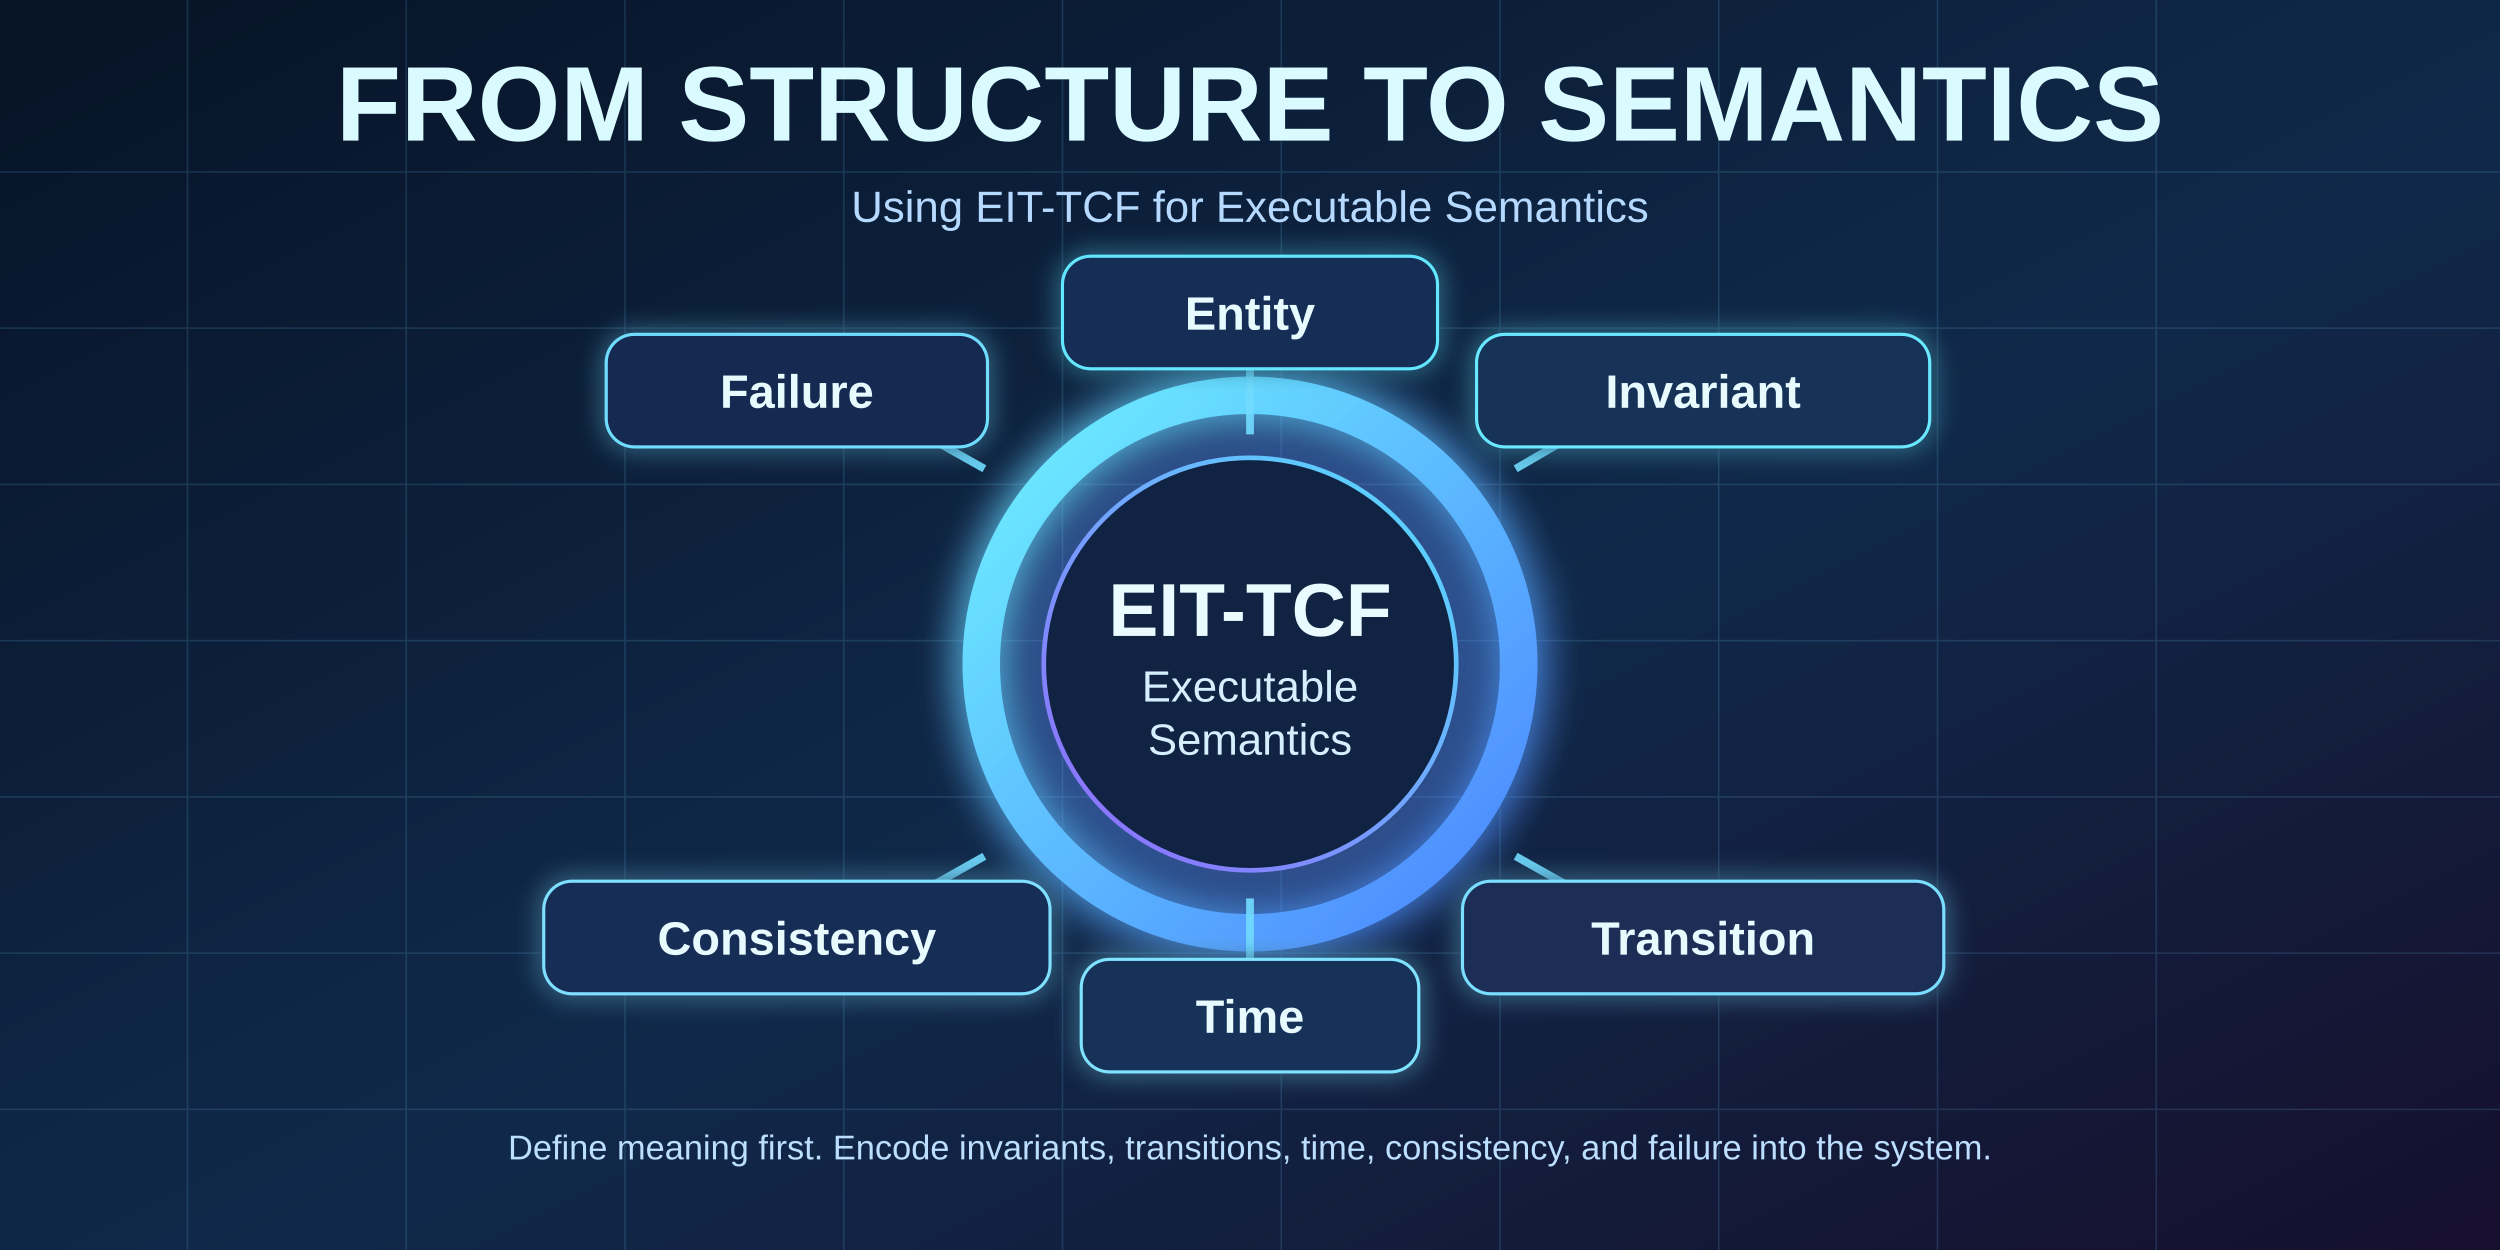
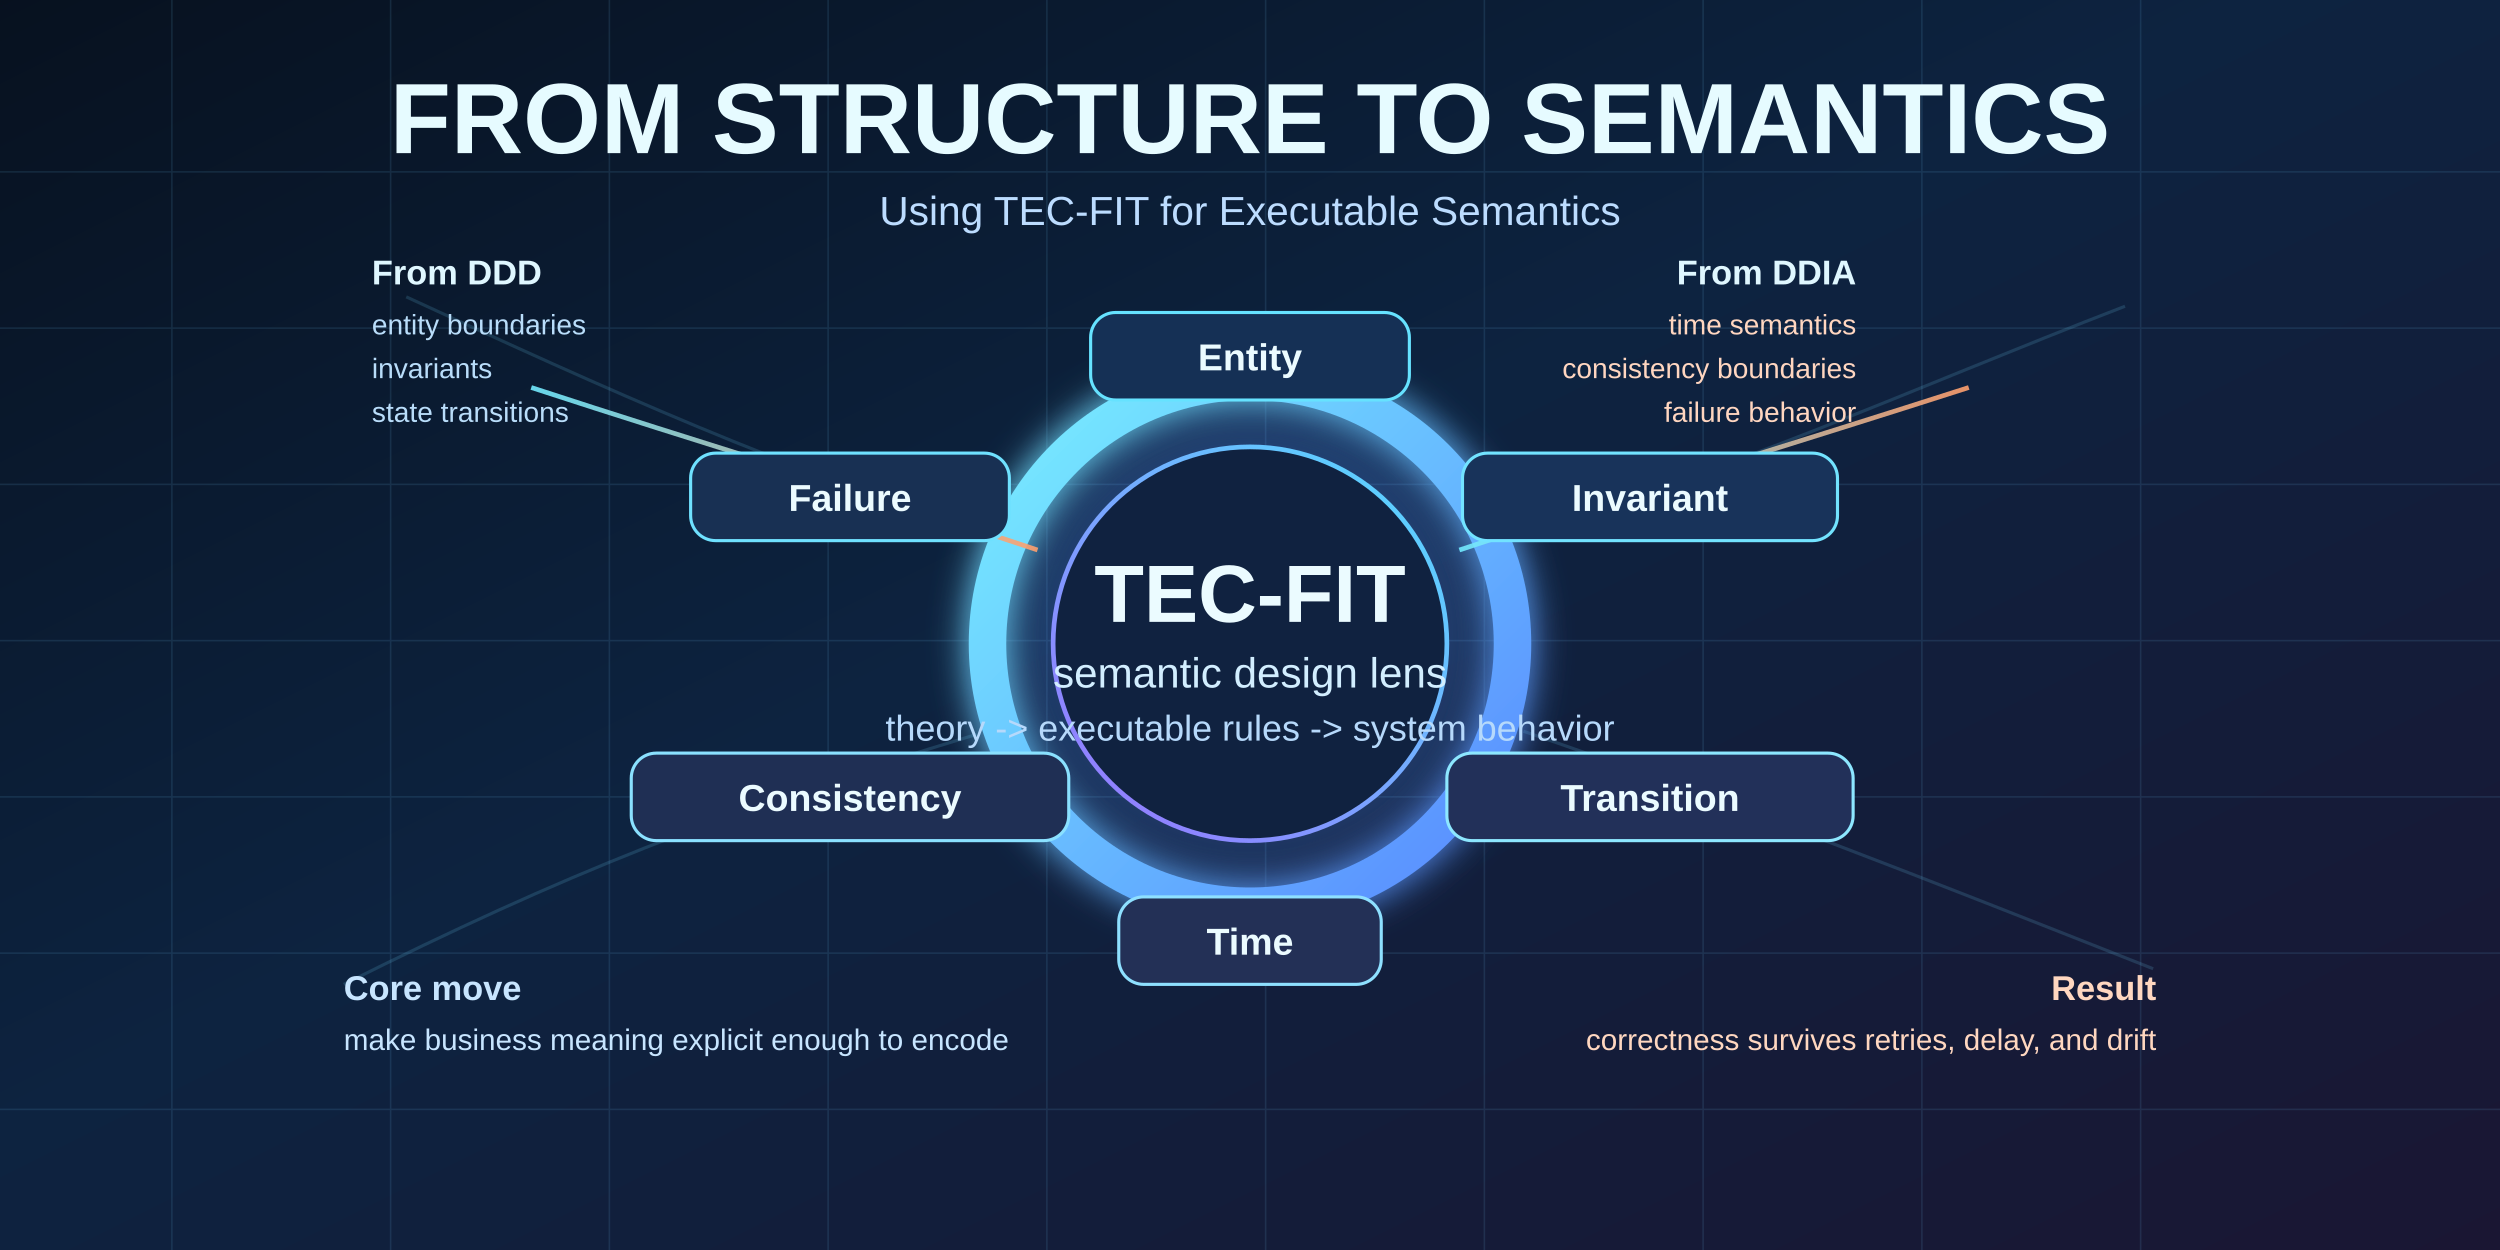
<svg xmlns="http://www.w3.org/2000/svg" width="1600" height="800" viewBox="0 0 1600 800" role="img" aria-labelledby="title desc">
  <defs>
    <linearGradient id="bg" x1="0" y1="0" x2="1" y2="1">
-       <stop offset="0%" stop-color="#071326" />
-       <stop offset="55%" stop-color="#10294a" />
-       <stop offset="100%" stop-color="#160f2d" />
+       <stop offset="0%" stop-color="#07111f" />
+       <stop offset="45%" stop-color="#0d2340" />
+       <stop offset="100%" stop-color="#1a1633" />
    </linearGradient>
-     <radialGradient id="coreGlow" cx="50%" cy="50%" r="50%">
-       <stop offset="0%" stop-color="#54f2ff" stop-opacity="0.95" />
-       <stop offset="55%" stop-color="#5e8fff" stop-opacity="0.45" />
-       <stop offset="100%" stop-color="#5e8fff" stop-opacity="0" />
+     <radialGradient id="glow" cx="50%" cy="48%" r="42%">
+       <stop offset="0%" stop-color="#64efff" stop-opacity="0.95" />
+       <stop offset="38%" stop-color="#5b94ff" stop-opacity="0.42" />
+       <stop offset="100%" stop-color="#5b94ff" stop-opacity="0" />
    </radialGradient>
-     <linearGradient id="cyanRing" x1="0" y1="0" x2="1" y2="1">
-       <stop offset="0%" stop-color="#6ef2ff" />
-       <stop offset="100%" stop-color="#4b83ff" />
+     <linearGradient id="ringA" x1="0" y1="0" x2="1" y2="1">
+       <stop offset="0%" stop-color="#78f1ff" />
+       <stop offset="100%" stop-color="#5787ff" />
    </linearGradient>
-     <linearGradient id="violetRing" x1="0" y1="1" x2="1" y2="0">
-       <stop offset="0%" stop-color="#9366ff" />
-       <stop offset="100%" stop-color="#52e0ff" />
+     <linearGradient id="ringB" x1="0" y1="1" x2="1" y2="0">
+       <stop offset="0%" stop-color="#9a72ff" />
+       <stop offset="100%" stop-color="#54ddff" />
    </linearGradient>
-     <filter id="softGlow" x="-40%" y="-40%" width="180%" height="180%">
-       <feGaussianBlur stdDeviation="14" result="blur" />
-       <feMerge>
-         <feMergeNode in="blur" />
-         <feMergeNode in="SourceGraphic" />
-       </feMerge>
-     </filter>
-     <filter id="cardGlow" x="-30%" y="-30%" width="160%" height="160%">
-       <feGaussianBlur stdDeviation="8" result="blur" />
+     <linearGradient id="line" x1="0" y1="0" x2="1" y2="0">
+       <stop offset="0%" stop-color="#71eaff" />
+       <stop offset="100%" stop-color="#ff9f6d" />
+     </linearGradient>
+     <filter id="softGlow" x="-50%" y="-50%" width="200%" height="200%">
+       <feGaussianBlur stdDeviation="12" result="blur" />
      <feMerge>
        <feMergeNode in="blur" />
        <feMergeNode in="SourceGraphic" />
      </feMerge>
    </filter>
  </defs>
  <rect width="1600" height="800" fill="url(#bg)" />
-   <g opacity="0.16" stroke="#71cfff" stroke-width="1">
+   <g opacity="0.12" stroke="#73cfff" stroke-width="1">
    <path d="M0 110h1600M0 210h1600M0 310h1600M0 410h1600M0 510h1600M0 610h1600M0 710h1600" />
-     <path d="M120 0v800M260 0v800M400 0v800M540 0v800M680 0v800M820 0v800M960 0v800M1100 0v800M1240 0v800M1380 0v800" />
+     <path d="M110 0v800M250 0v800M390 0v800M530 0v800M670 0v800M810 0v800M950 0v800M1090 0v800M1230 0v800M1370 0v800" />
  </g>
-   <text x="800" y="90" text-anchor="middle" font-size="68" font-weight="700" fill="#d9fbff" font-family="Atkinson, Arial, sans-serif">
+   <g opacity="0.16" stroke="#72dbff" stroke-width="2" fill="none">
+     <path d="M220 630 C360 560, 460 520, 625 470" />
+     <path d="M260 190 C390 250, 500 300, 640 344" />
+     <path d="M1360 196 C1220 250, 1110 302, 960 344" />
+     <path d="M1378 620 C1226 560, 1120 518, 975 468" />
+   </g>
+   <text x="800" y="98" text-anchor="middle" font-size="64" font-weight="700" fill="#e6fbff" font-family="Atkinson, Arial, sans-serif">
    FROM STRUCTURE TO SEMANTICS
  </text>
-   <text x="800" y="142" text-anchor="middle" font-size="28" fill="#b5d9ff" font-family="Atkinson, Arial, sans-serif">
-     Using EIT-TCF for Executable Semantics
+   <text x="800" y="144" text-anchor="middle" font-size="26" fill="#bcdcff" font-family="Atkinson, Arial, sans-serif">
+     Using TEC-FIT for Executable Semantics
  </text>
-   <g transform="translate(800 425)">
-     <circle r="210" fill="url(#coreGlow)" />
-     <circle r="172" fill="none" stroke="url(#cyanRing)" stroke-width="24" filter="url(#softGlow)" />
-     <circle r="132" fill="#102342" stroke="url(#violetRing)" stroke-width="3" />
-     <text x="0" y="-18" text-anchor="middle" font-size="48" font-weight="700" fill="#e9fbff" font-family="Atkinson, Arial, sans-serif">EIT-TCF</text>
-     <text x="0" y="24" text-anchor="middle" font-size="28" fill="#d5efff" font-family="Atkinson, Arial, sans-serif">Executable</text>
-     <text x="0" y="58" text-anchor="middle" font-size="28" fill="#d5efff" font-family="Atkinson, Arial, sans-serif">Semantics</text>
+   <g transform="translate(800 412)">
+     <circle r="225" fill="url(#glow)" />
+     <circle r="168" fill="none" stroke="url(#ringA)" stroke-width="24" filter="url(#softGlow)" />
+     <circle r="126" fill="#102240" stroke="url(#ringB)" stroke-width="3" />
+     <text x="0" y="-14" text-anchor="middle" font-size="52" font-weight="700" fill="#ebfbff" font-family="Atkinson, Arial, sans-serif">TEC-FIT</text>
+     <text x="0" y="28" text-anchor="middle" font-size="27" fill="#d2eeff" font-family="Atkinson, Arial, sans-serif">semantic design lens</text>
+     <text x="0" y="62" text-anchor="middle" font-size="23" fill="#b6d9fb" font-family="Atkinson, Arial, sans-serif">theory -&gt; executable rules -&gt; system behavior</text>
  </g>
-   <g stroke="#71dbff" stroke-width="5" opacity="0.9">
-     <path d="M800 215 L800 278" fill="none" />
-     <path d="M970 300 L1032 264" fill="none" />
-     <path d="M970 548 L1034 584" fill="none" />
-     <path d="M800 634 L800 575" fill="none" />
-     <path d="M630 548 L566 584" fill="none" />
-     <path d="M630 300 L566 264" fill="none" />
+   <g font-family="Atkinson, Arial, sans-serif" fill="#dff7ff">
+     <text x="238" y="182" font-size="22" font-weight="700">From DDD</text>
+     <text x="238" y="214" font-size="18" fill="#b9ddfa">entity boundaries</text>
+     <text x="238" y="242" font-size="18" fill="#b9ddfa">invariants</text>
+     <text x="238" y="270" font-size="18" fill="#b9ddfa">state transitions</text>
+     <text x="1188" y="182" font-size="22" font-weight="700" text-anchor="end">From DDIA</text>
+     <text x="1188" y="214" font-size="18" fill="#ffd6c0" text-anchor="end">time semantics</text>
+     <text x="1188" y="242" font-size="18" fill="#ffd6c0" text-anchor="end">consistency boundaries</text>
+     <text x="1188" y="270" font-size="18" fill="#ffd6c0" text-anchor="end">failure behavior</text>
+   </g>
+   <g stroke="url(#line)" stroke-width="3" fill="none" opacity="0.9">
+     <path d="M340 248 C450 284, 545 312, 664 352" />
+     <path d="M1260 248 C1148 284, 1054 312, 934 352" />
  </g>
  <g font-family="Atkinson, Arial, sans-serif" text-anchor="middle">
-     <g transform="translate(800 200)" filter="url(#cardGlow)">
-       <rect x="-120" y="-36" width="240" height="72" rx="18" fill="#122d54" stroke="#63e6ff" stroke-width="2" />
-       <text y="11" font-size="30" font-weight="700" fill="#e7fbff">Entity</text>
+     <g transform="translate(800 228)">
+       <rect x="-102" y="-28" width="204" height="56" rx="16" fill="#153055" stroke="#66e2ff" stroke-width="2" />
+       <text y="9" font-size="24" font-weight="700" fill="#ebfbff">Entity</text>
    </g>
-     <g transform="translate(1090 250)" filter="url(#cardGlow)">
-       <rect x="-145" y="-36" width="290" height="72" rx="18" fill="#173157" stroke="#69e8ff" stroke-width="2" />
-       <text y="11" font-size="30" font-weight="700" fill="#e7fbff">Invariant</text>
+     <g transform="translate(1056 318)">
+       <rect x="-120" y="-28" width="240" height="56" rx="16" fill="#18335a" stroke="#72e3ff" stroke-width="2" />
+       <text y="9" font-size="24" font-weight="700" fill="#ebfbff">Invariant</text>
    </g>
-     <g transform="translate(1090 600)" filter="url(#cardGlow)">
-       <rect x="-154" y="-36" width="308" height="72" rx="18" fill="#1d2e57" stroke="#79deff" stroke-width="2" />
-       <text y="11" font-size="30" font-weight="700" fill="#e7fbff">Transition</text>
+     <g transform="translate(1056 510)">
+       <rect x="-130" y="-28" width="260" height="56" rx="16" fill="#223059" stroke="#8de7ff" stroke-width="2" />
+       <text y="9" font-size="24" font-weight="700" fill="#ebfbff">Transition</text>
    </g>
-     <g transform="translate(800 650)" filter="url(#cardGlow)">
-       <rect x="-108" y="-36" width="216" height="72" rx="18" fill="#163159" stroke="#7fe2ff" stroke-width="2" />
-       <text y="11" font-size="30" font-weight="700" fill="#e7fbff">Time</text>
+     <g transform="translate(800 602)">
+       <rect x="-84" y="-28" width="168" height="56" rx="16" fill="#233056" stroke="#8ee0ff" stroke-width="2" />
+       <text y="9" font-size="24" font-weight="700" fill="#ebfbff">Time</text>
    </g>
-     <g transform="translate(510 600)" filter="url(#cardGlow)">
-       <rect x="-162" y="-36" width="324" height="72" rx="18" fill="#182d55" stroke="#7edfff" stroke-width="2" />
-       <text y="11" font-size="30" font-weight="700" fill="#e7fbff">Consistency</text>
+     <g transform="translate(544 510)">
+       <rect x="-140" y="-28" width="280" height="56" rx="16" fill="#1f2f54" stroke="#8ae1ff" stroke-width="2" />
+       <text y="9" font-size="24" font-weight="700" fill="#ebfbff">Consistency</text>
    </g>
-     <g transform="translate(510 250)" filter="url(#cardGlow)">
-       <rect x="-122" y="-36" width="244" height="72" rx="18" fill="#142b51" stroke="#70ddff" stroke-width="2" />
-       <text y="11" font-size="30" font-weight="700" fill="#e7fbff">Failure</text>
+     <g transform="translate(544 318)">
+       <rect x="-102" y="-28" width="204" height="56" rx="16" fill="#183053" stroke="#6fe1ff" stroke-width="2" />
+       <text y="9" font-size="24" font-weight="700" fill="#ebfbff">Failure</text>
    </g>
  </g>
-   <g font-family="Atkinson, Arial, sans-serif" fill="#bcdfff" font-size="22">
-     <text x="800" y="742" text-anchor="middle">
-       Define meaning first. Encode invariants, transitions, time, consistency, and failure into the system.
-     </text>
+   <g font-family="Atkinson, Arial, sans-serif" fill="#c7e5ff">
+     <text x="220" y="640" font-size="22" font-weight="700">Core move</text>
+     <text x="220" y="672" font-size="19">make business meaning explicit enough to encode</text>
+     <text x="1380" y="640" font-size="22" font-weight="700" text-anchor="end" fill="#ffd7c0">Result</text>
+     <text x="1380" y="672" font-size="19" text-anchor="end" fill="#ffd7c0">correctness survives retries, delay, and drift</text>
  </g>
</svg>
